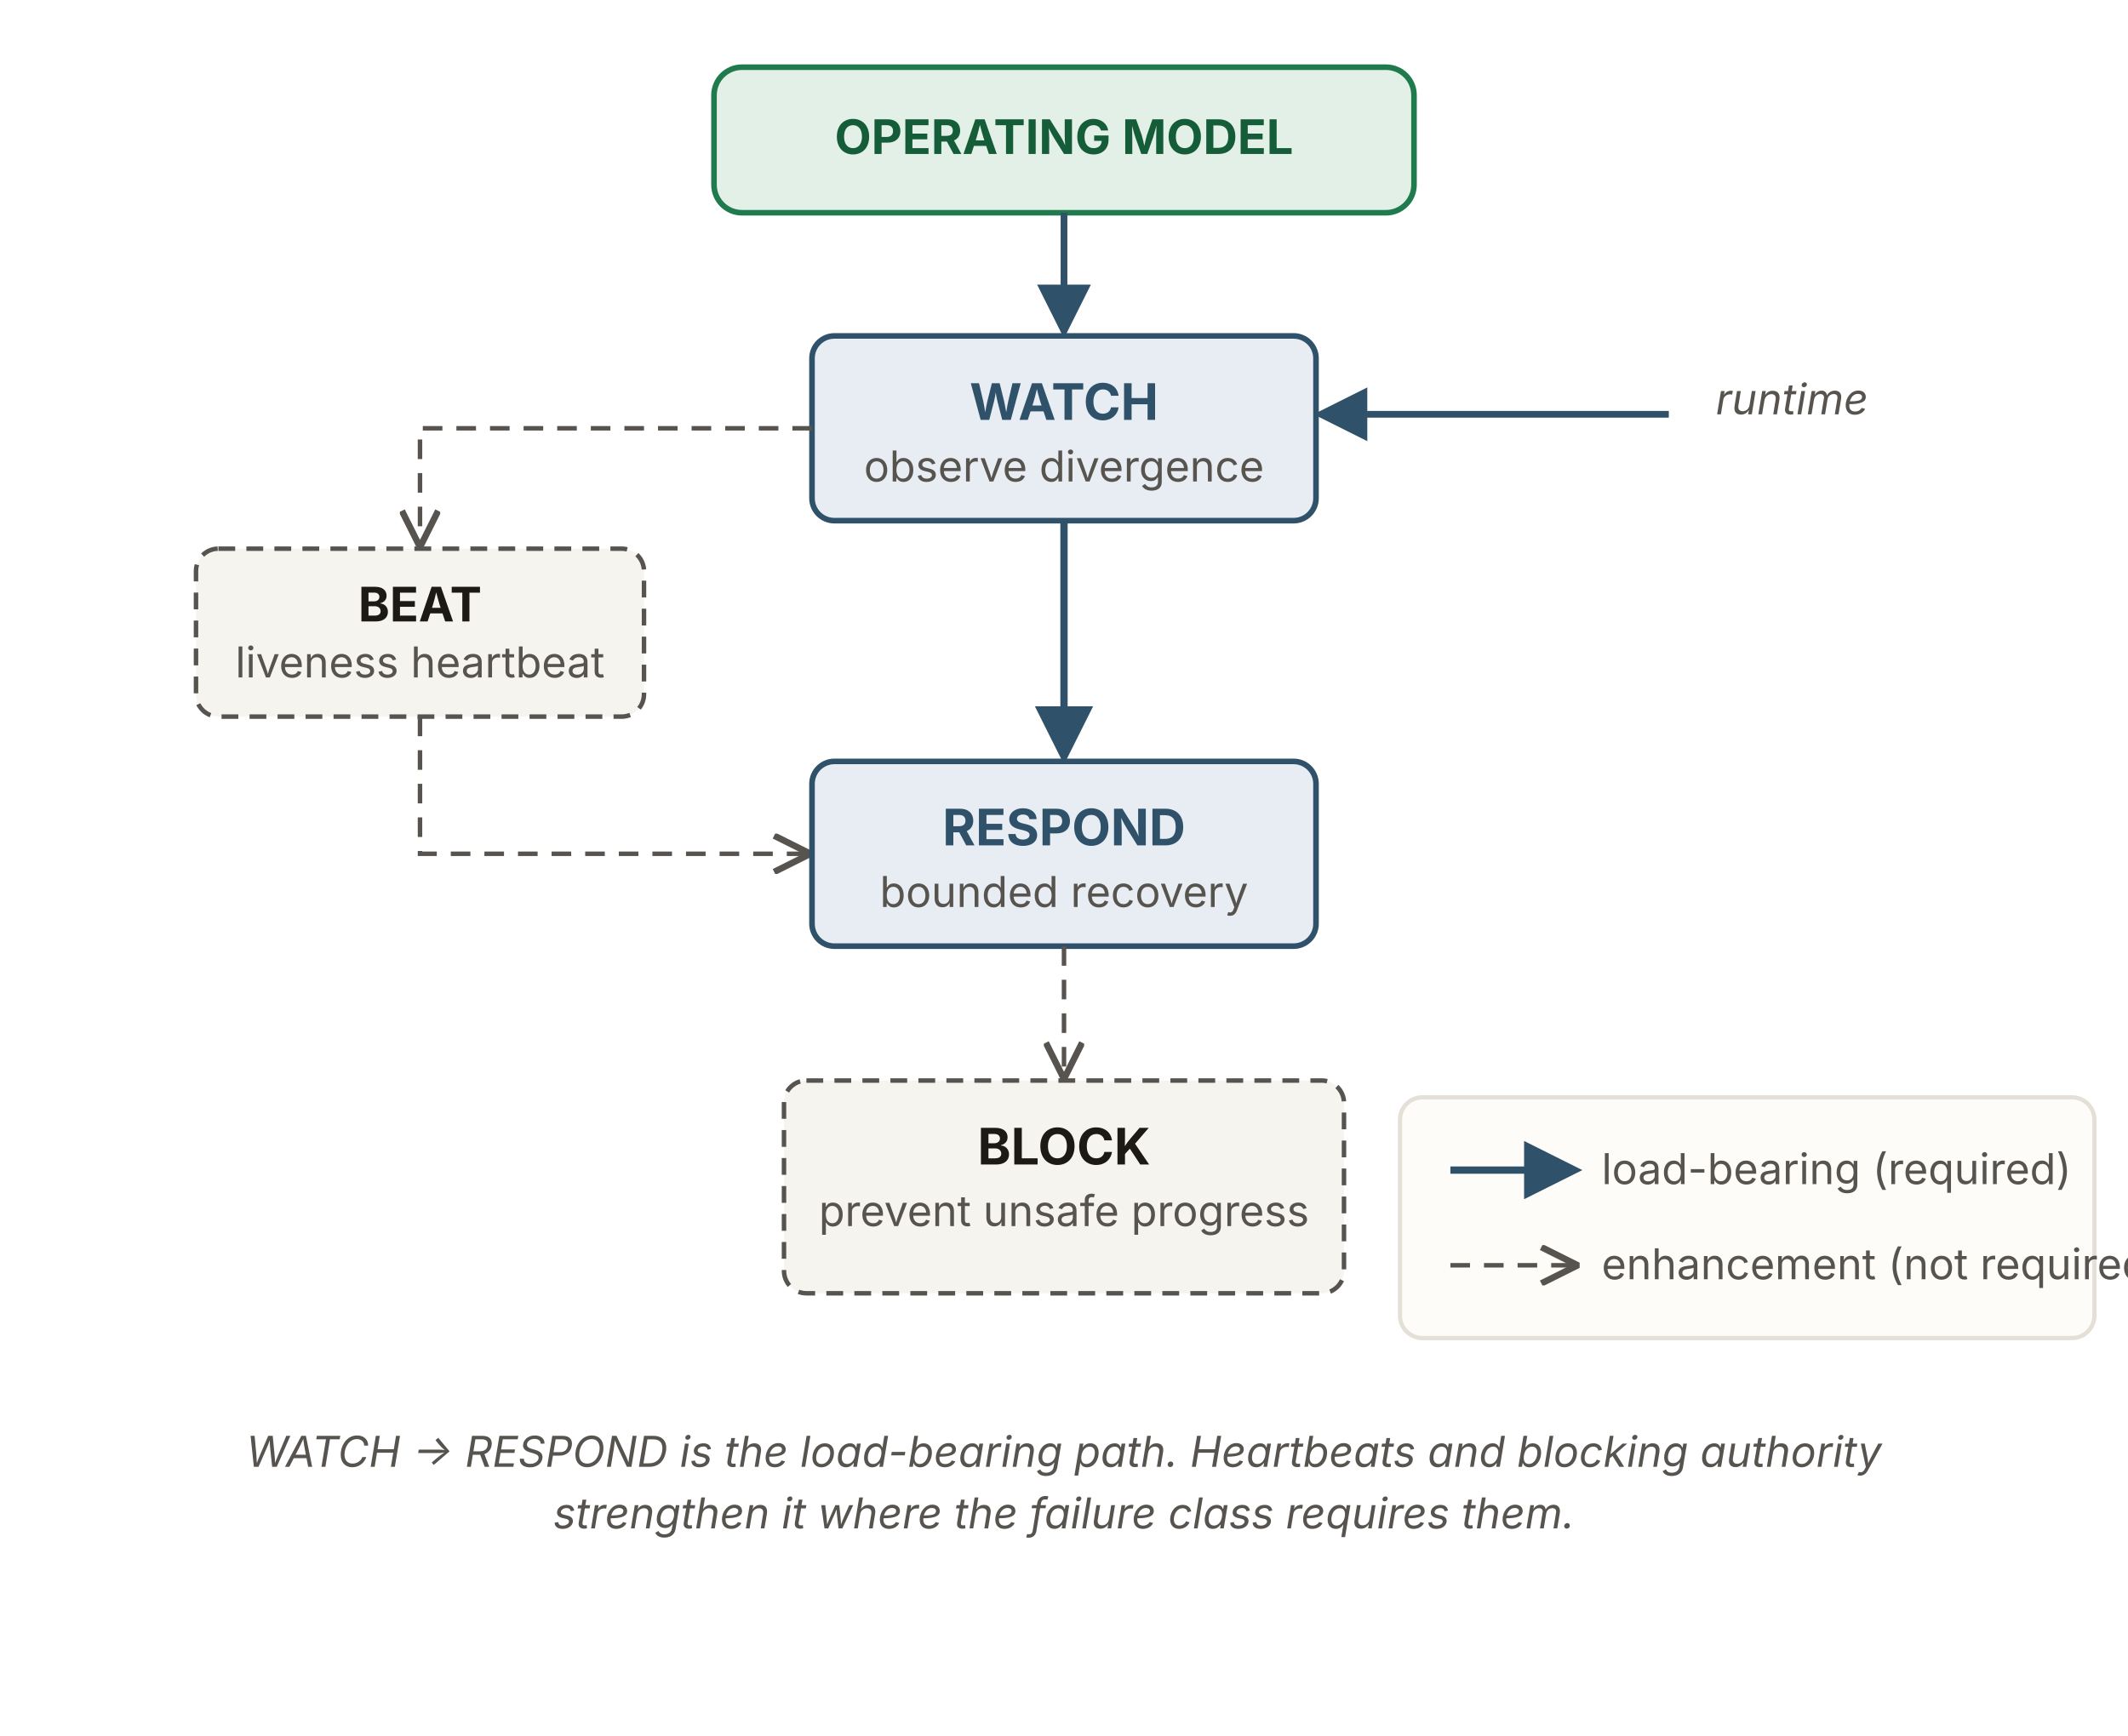
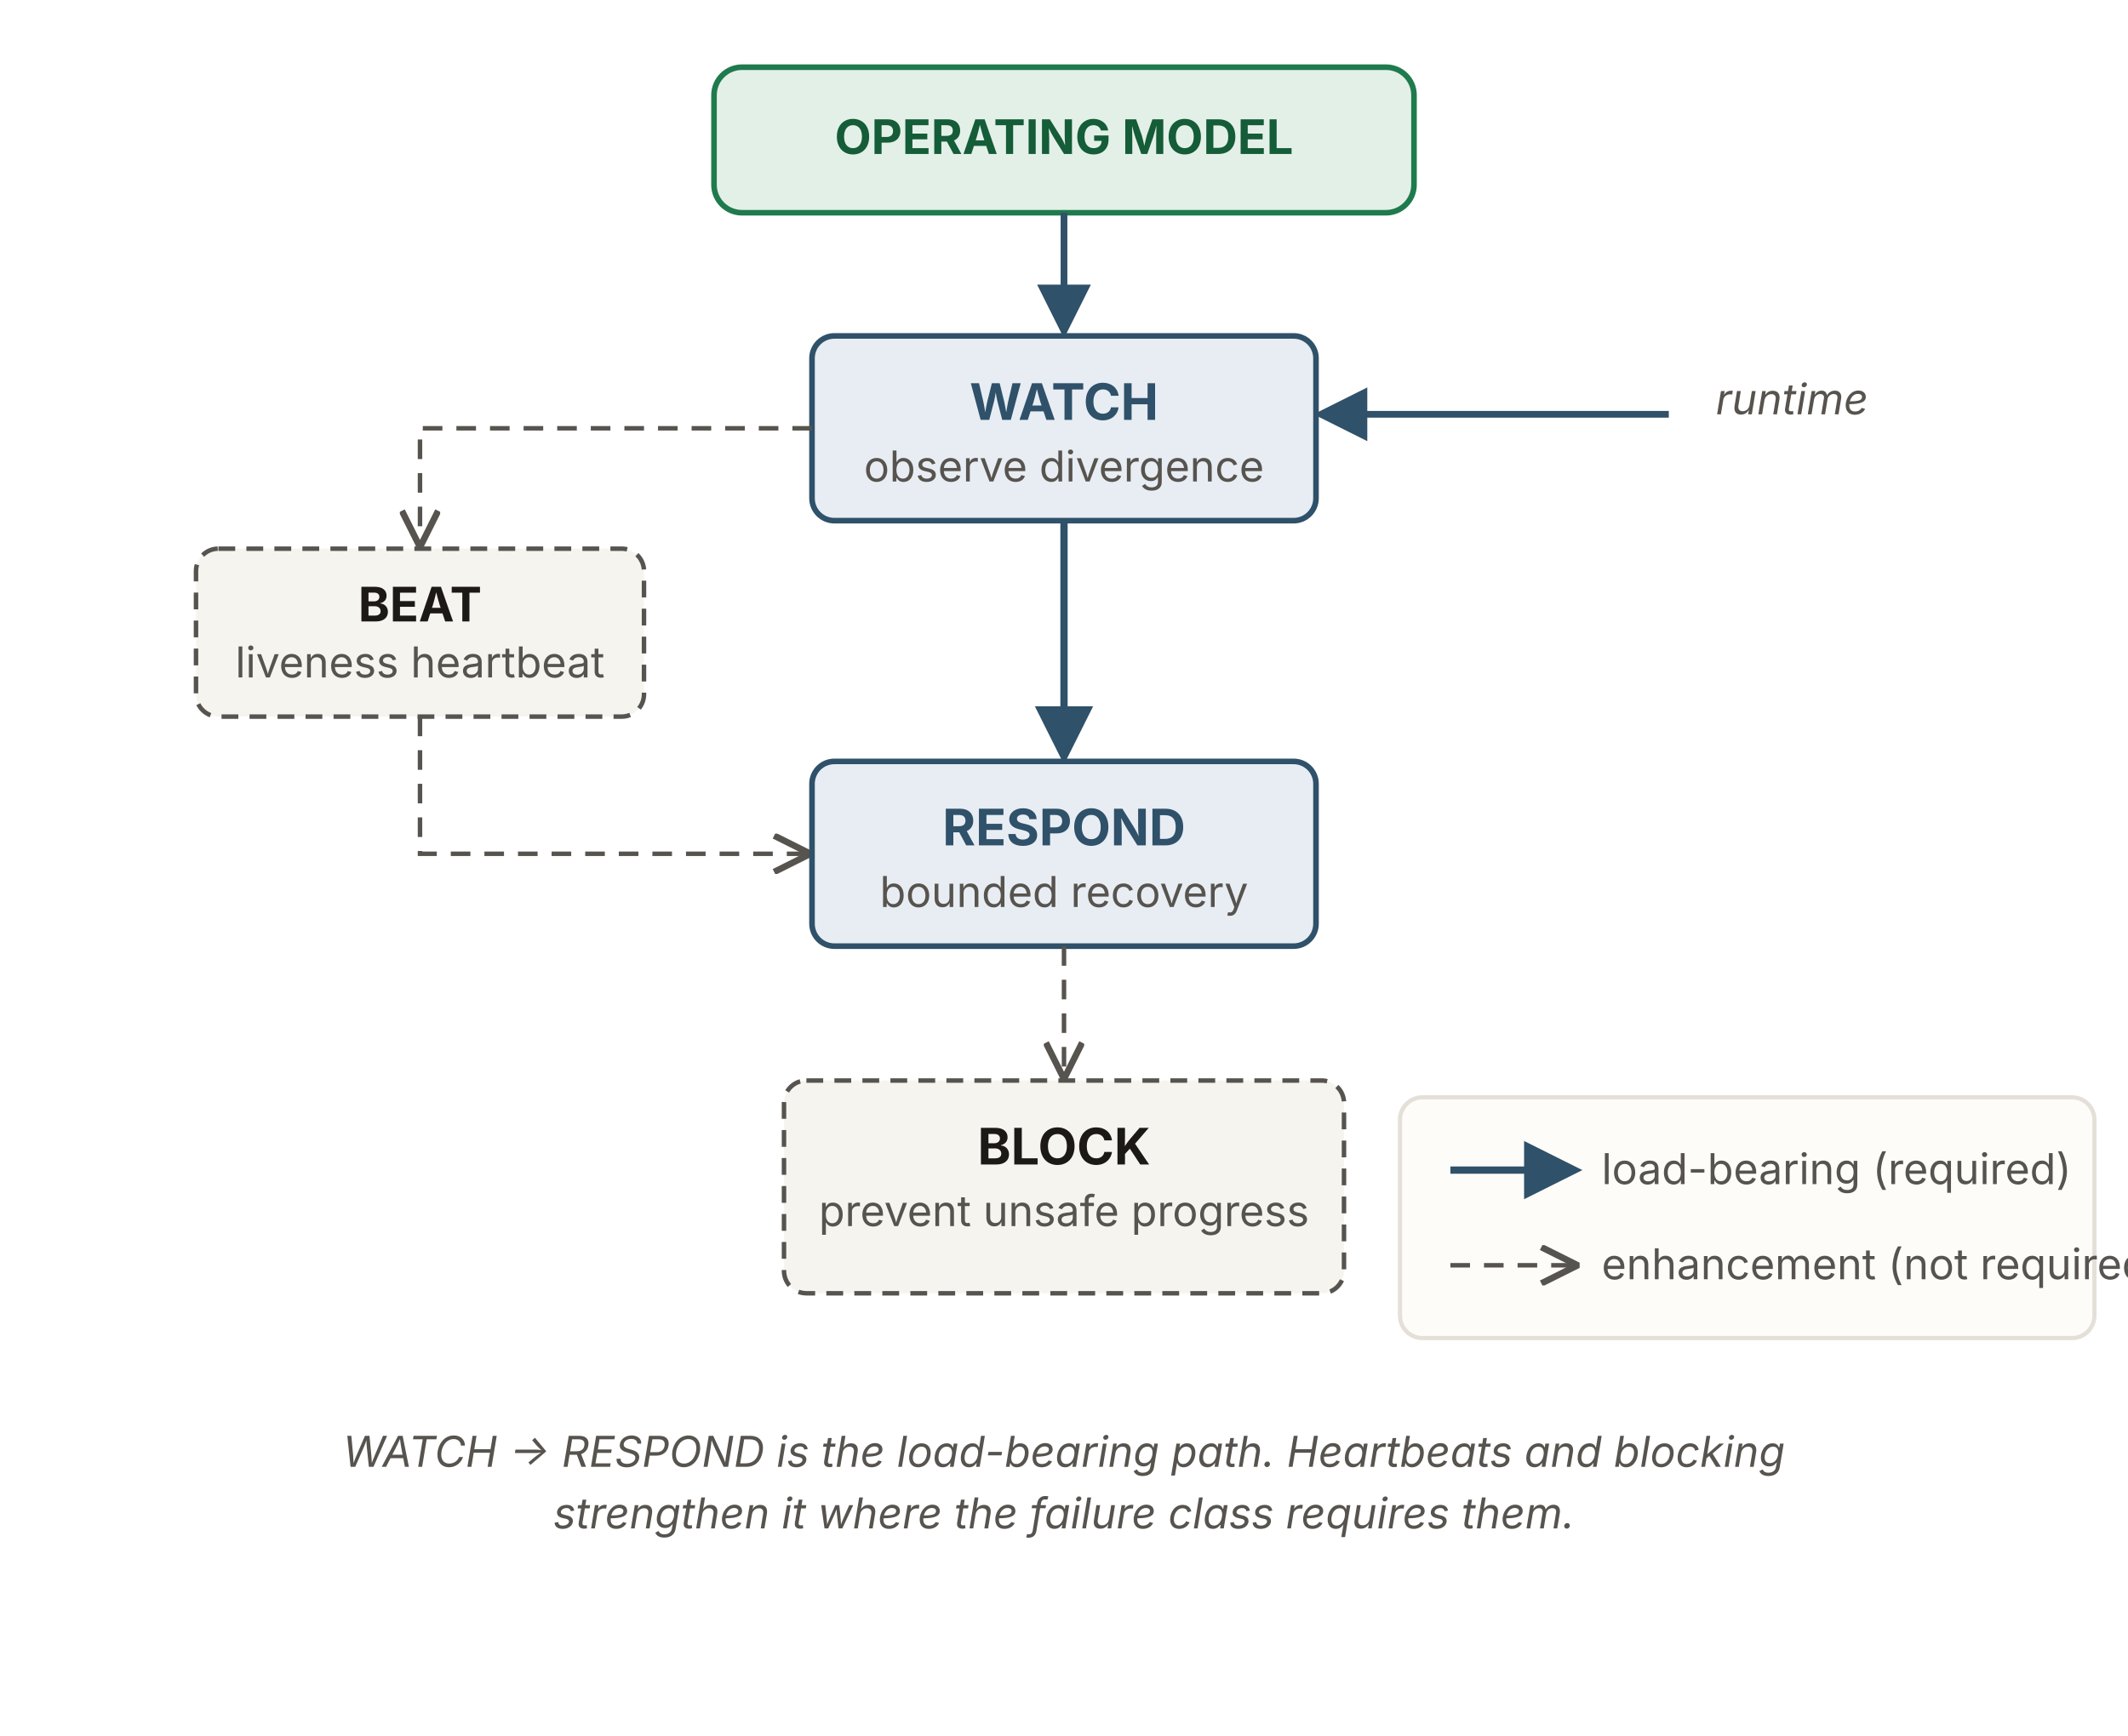
<svg xmlns="http://www.w3.org/2000/svg" viewBox="0 0 760 620" width="760" height="620" role="img" aria-labelledby="orTitle orDesc" font-family="'Source Sans 3', -apple-system, 'Segoe UI', sans-serif">
  <defs>
    <marker id="ah" viewBox="0 0 10 10" refX="8.5" refY="5" markerWidth="8" markerHeight="8" orient="auto">
      <path d="M0,0 L10,5 L0,10 z" fill="#2f5169" />
    </marker>
    <marker id="aho" viewBox="0 0 10 10" refX="8.5" refY="5" markerWidth="9" markerHeight="9" orient="auto">
      <path d="M0.5,0.5 L9.5,5 L0.5,9.5" fill="none" stroke="#57534e" stroke-width="1.6" />
    </marker>
  </defs>
  <rect id="operating-model" x="255" y="24" width="250" height="52" rx="10" fill="#e3f0e7" stroke="#1f7a4d" stroke-width="2" />
  <text x="380" y="55" text-anchor="middle" font-size="17" font-weight="700" fill="#155c38">OPERATING MODEL</text>
  <line x1="380" y1="76" x2="380" y2="118" stroke="#2f5169" stroke-width="2.4" marker-end="url(#ah)" />
  <rect id="watch" x="290" y="120" width="180" height="66" rx="8" fill="#e7edf3" stroke="#2f5169" stroke-width="2" />
  <text x="380" y="150" text-anchor="middle" font-size="18" font-weight="700" fill="#2f5169">WATCH</text>
  <text x="380" y="172" text-anchor="middle" font-size="15.2" fill="#57534e">observe divergence</text>
  <rect id="runtime" x="596" y="134" width="92" height="28" fill="none" stroke="none" />
  <text x="640" y="148" text-anchor="middle" font-size="15.2" font-style="italic" fill="#57534e">runtime</text>
  <line x1="596" y1="148" x2="472" y2="148" stroke="#2f5169" stroke-width="2.4" marker-end="url(#ah)" />
  <line x1="380" y1="186" x2="380" y2="270" stroke="#2f5169" stroke-width="2.6" marker-end="url(#ah)" />
  <rect id="beat" x="70" y="196" width="160" height="60" rx="8" fill="#f6f4ef" stroke="#57534e" stroke-width="1.6" stroke-dasharray="6 4" />
  <text x="150" y="222" text-anchor="middle" font-size="17" font-weight="700" fill="#1c1917">BEAT</text>
  <text x="150" y="242" text-anchor="middle" font-size="15.2" fill="#57534e">liveness heartbeat</text>
  <path d="M290,153 L150,153 L150,194" stroke="#57534e" stroke-width="1.6" stroke-dasharray="7 5" fill="none" marker-end="url(#aho)" />
  <path d="M150,256 L150,305 L288,305" stroke="#57534e" stroke-width="1.6" stroke-dasharray="7 5" fill="none" marker-end="url(#aho)" />
  <rect id="respond" x="290" y="272" width="180" height="66" rx="8" fill="#e7edf3" stroke="#2f5169" stroke-width="2" />
  <text x="380" y="302" text-anchor="middle" font-size="18" font-weight="700" fill="#2f5169">RESPOND</text>
  <text x="380" y="324" text-anchor="middle" font-size="15.2" fill="#57534e">bounded recovery</text>
  <line x1="380" y1="338" x2="380" y2="384" stroke="#57534e" stroke-width="1.6" stroke-dasharray="7 5" marker-end="url(#aho)" />
  <rect id="block" x="280" y="386" width="200" height="76" rx="8" fill="#f6f4ef" stroke="#57534e" stroke-width="1.6" stroke-dasharray="6 4" />
  <text x="380" y="416" text-anchor="middle" font-size="18" font-weight="700" fill="#1c1917">BLOCK</text>
  <text x="380" y="438" text-anchor="middle" font-size="15.2" fill="#57534e">prevent unsafe progress</text>
  <rect x="500" y="392" width="248" height="86" rx="8" fill="#fdfcf9" stroke="#e4e0d8" stroke-width="1.5" />
  <line x1="518" y1="418" x2="562" y2="418" stroke="#2f5169" stroke-width="2.6" marker-end="url(#ah)" />
  <text x="572" y="423" font-size="15.2" fill="#57534e">load-bearing (required)</text>
  <line x1="518" y1="452" x2="562" y2="452" stroke="#57534e" stroke-width="1.6" stroke-dasharray="7 5" marker-end="url(#aho)" />
  <text x="572" y="457" font-size="15.2" fill="#57534e">enhancement (not required)</text>
-   <text x="380" y="524" text-anchor="middle" font-size="15.2" font-style="italic" fill="#57534e">WATCH → RESPOND is the load-bearing path. Heartbeats and blocking authority</text>
+   <text x="380" y="524" text-anchor="middle" font-size="15.2" font-style="italic" fill="#57534e">WATCH → RESPOND is the load-bearing path. Heartbeats and blocking</text>
  <text x="380" y="546" text-anchor="middle" font-size="15.2" font-style="italic" fill="#57534e">strengthen it where the failure class requires them.</text>
</svg>
